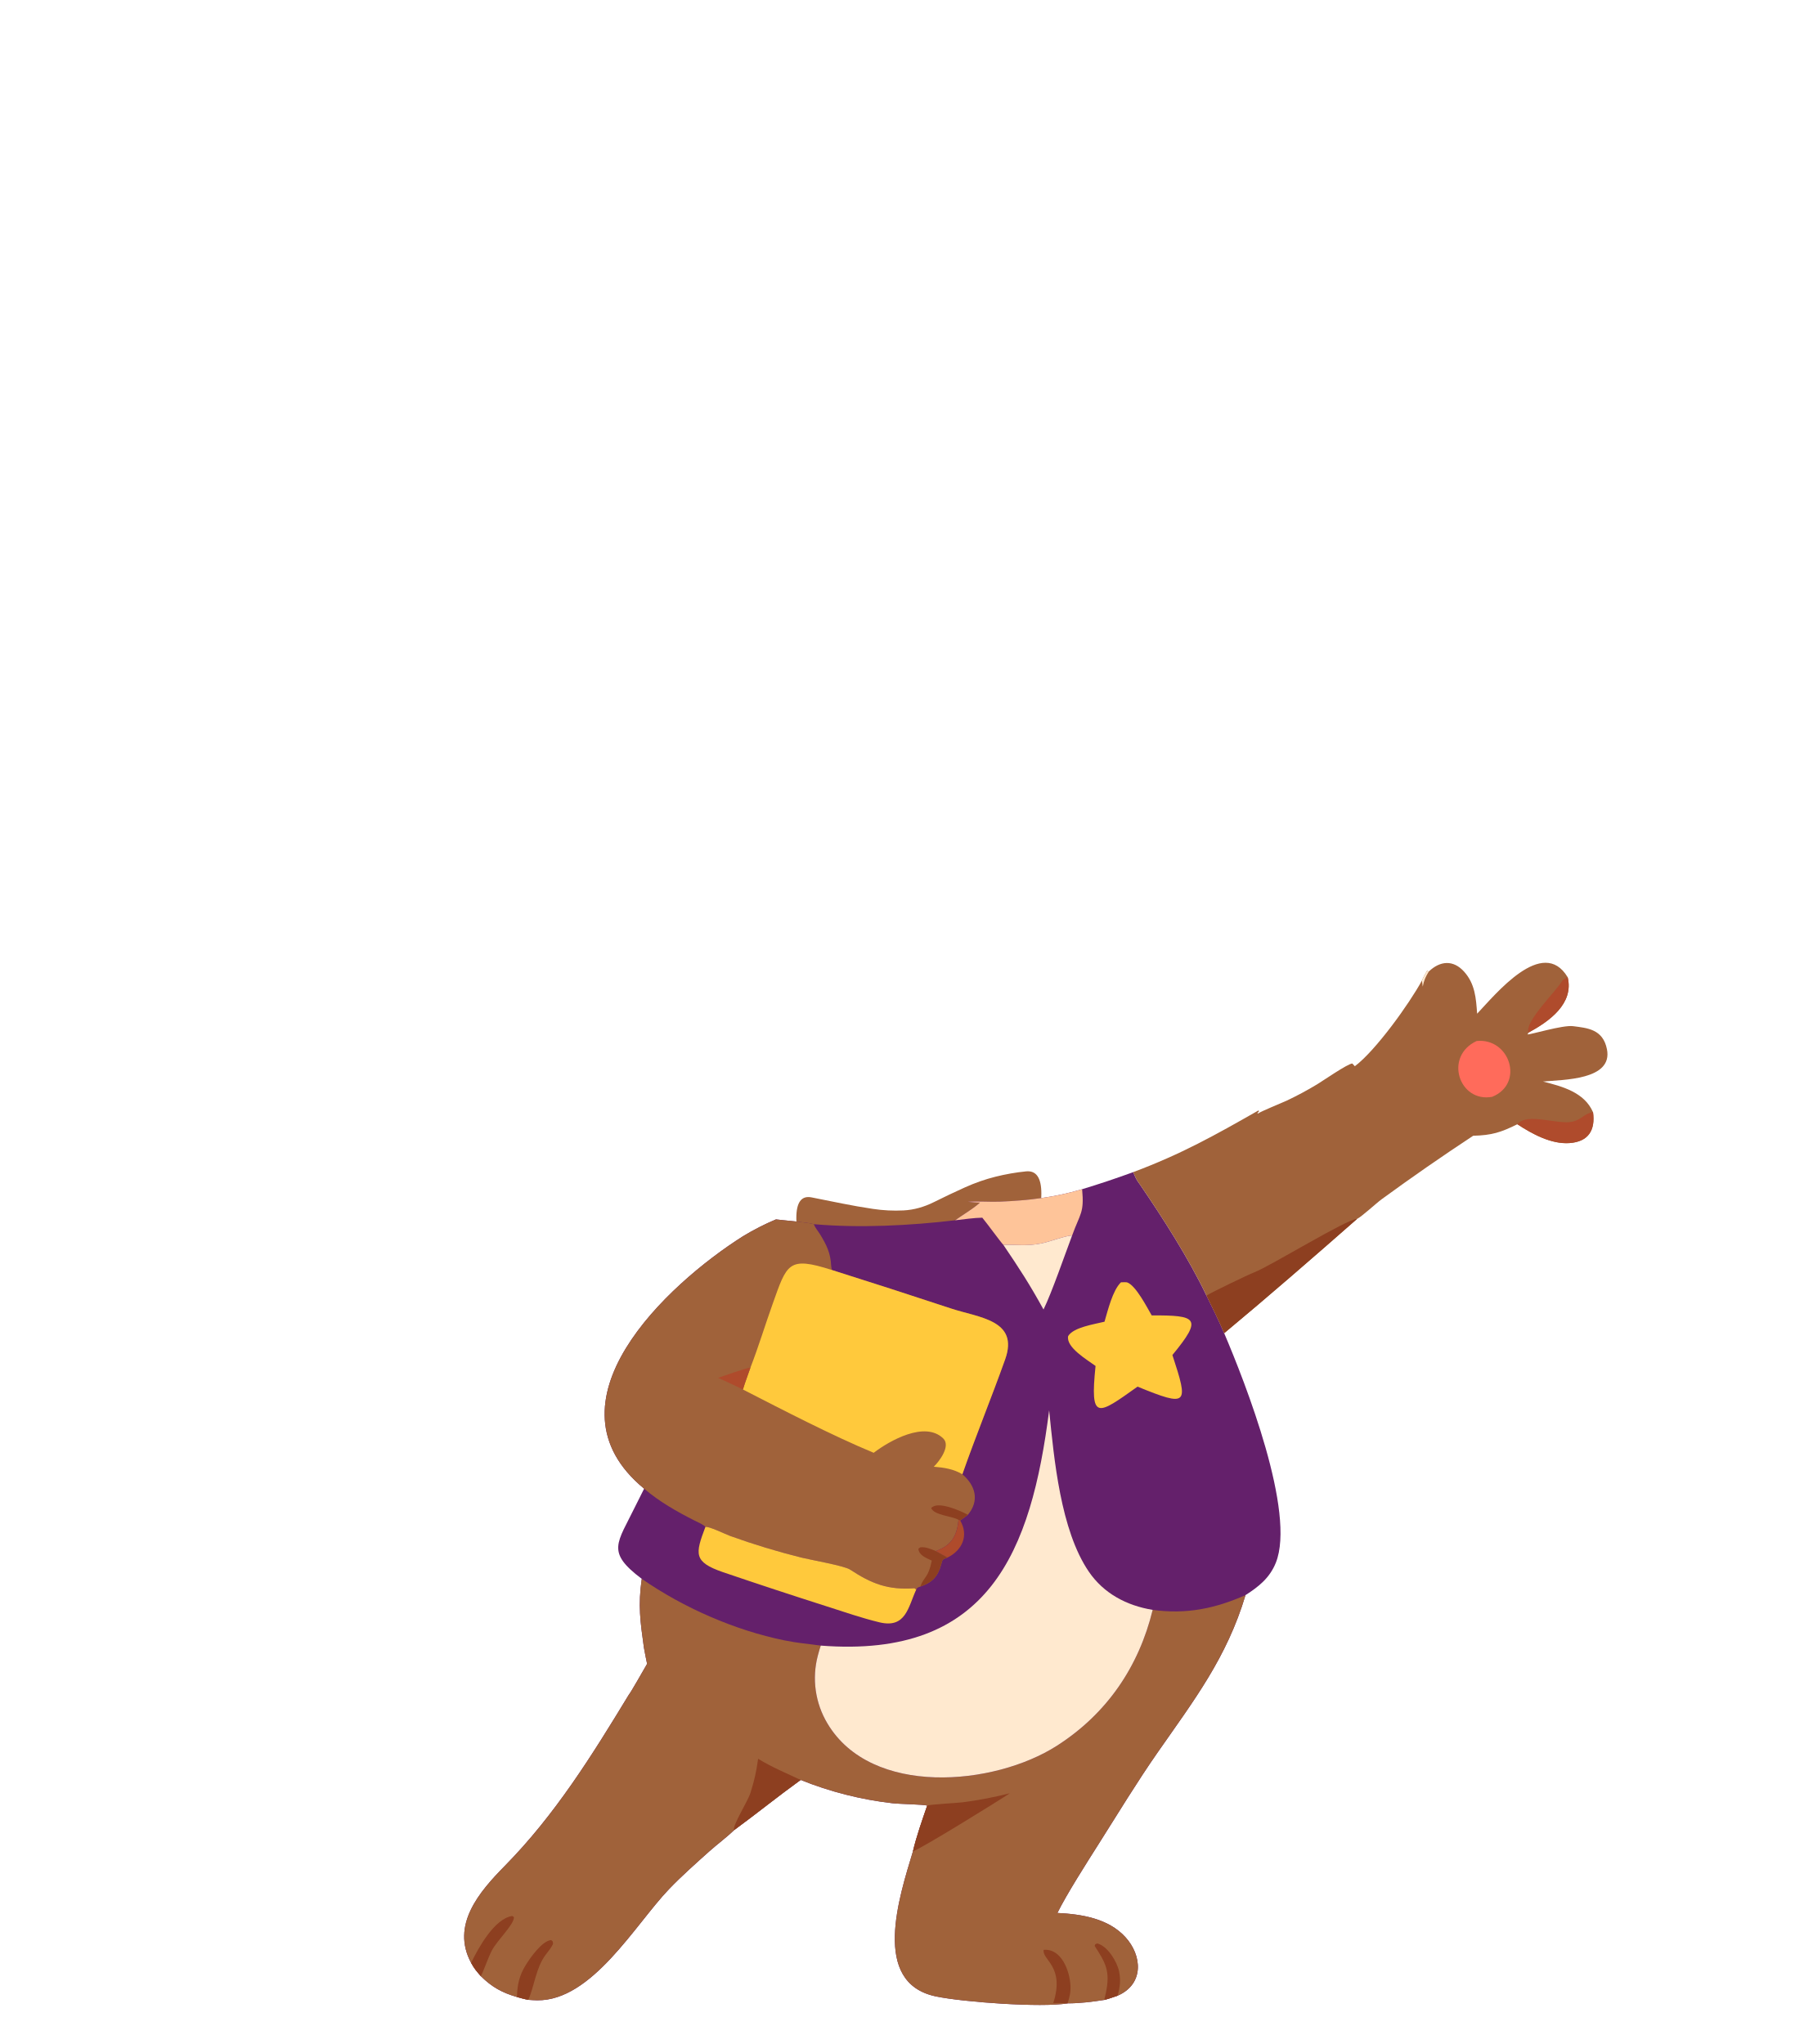
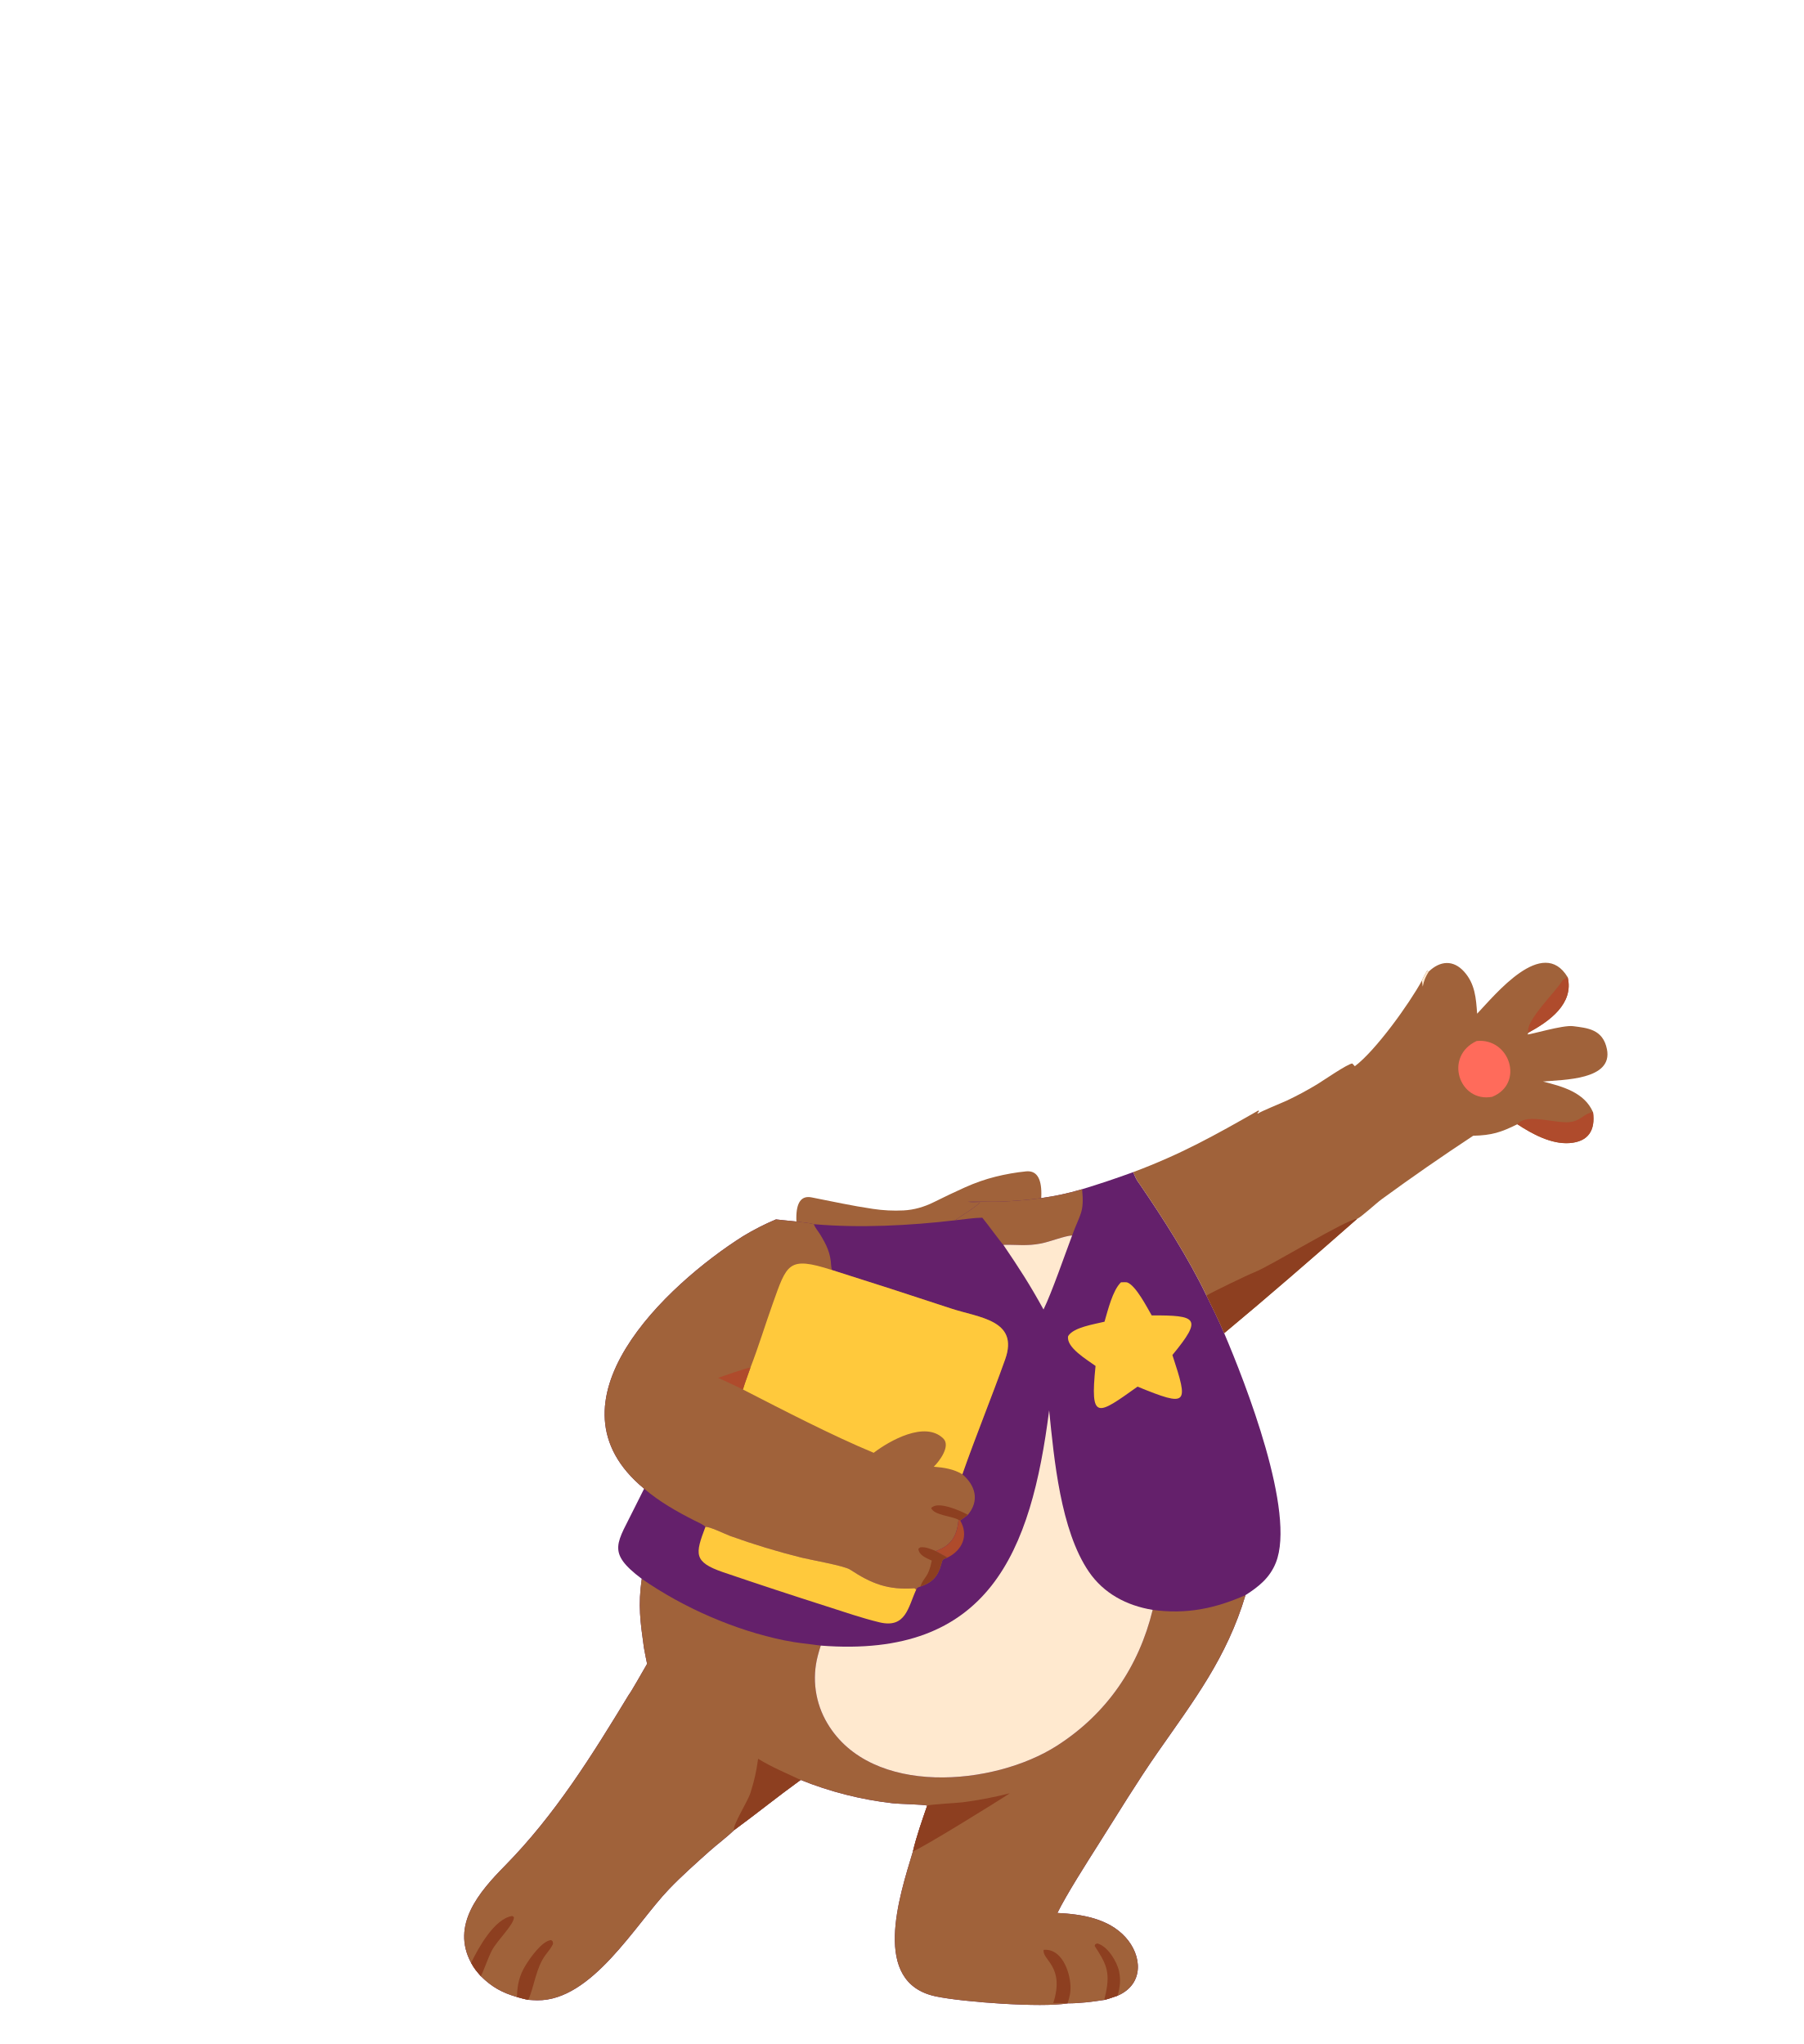
<svg xmlns="http://www.w3.org/2000/svg" width="1178" height="1335" viewBox="0 0 1178 1335" fill="none">
  <path d="M520 795.561C520 785.227 523.333 780.727 530 782.061C536.667 783.394 543.333 784.727 550 786.061C556.667 787.394 563.333 788.561 570 789.561C576.667 790.561 583.333 790.894 590 790.561C596.667 790.227 603.333 788.394 610 785.061C616.667 781.727 623.333 778.561 630 775.561C636.667 772.561 643.333 770.227 650 768.561C656.667 766.894 663.333 765.727 670 765.061C676.667 764.394 680 769.227 680 779.561C680 789.894 676.667 795.227 670 795.561C663.333 795.894 656.667 797.394 650 800.061C643.333 802.727 636.667 805.061 630 807.061C623.333 809.061 616.667 810.227 610 810.561C603.333 810.894 596.667 811.227 590 811.561C583.333 811.894 576.667 812.061 570 812.061C563.333 812.061 556.667 812.061 550 812.061C543.333 812.061 536.667 811.894 530 811.561C523.333 811.227 520 805.894 520 795.561Z" fill="#A0623A" />
  <path d="M706.617 776.712C717.83 773.309 728.952 769.587 739.956 765.559C741.482 769.079 741.951 770.447 744.285 773.518C759.591 795.87 776.02 821.618 787.819 846.167C791.763 854.23 795.935 862.476 799.384 870.749C813.283 903.341 846.38 987.874 833.081 1020.75C829.118 1030.56 821.999 1036.26 813.315 1041.81C801.072 1082.73 779.788 1110.33 755.863 1144.66C742.772 1163.44 729.656 1184.99 717.348 1204.46C709.864 1216.29 696.552 1237.1 690.476 1249.41C706.115 1250.19 723.574 1252.91 734.78 1265.08C745.927 1277.19 747.199 1295.88 729.877 1303.42C727.231 1304.31 723.717 1305.6 721.077 1306.22C713.123 1307.47 705.229 1308.45 697.152 1308.46C680.098 1311.36 628.886 1307.67 610.996 1303.89C568.613 1294.92 587.255 1238.66 596.164 1209.11C598.325 1199.74 602.329 1188.33 605.472 1179.27C602.477 1178.5 587.494 1178.3 582.599 1177.73C562.083 1175.36 541.978 1170.24 522.821 1162.53C507.82 1173.37 493.85 1184.7 479.29 1195.37C474.695 1199.87 468.215 1204.67 463.249 1209.11C454.188 1217.23 445.168 1225.19 436.757 1233.98C414.981 1256.7 386.559 1306.89 350.766 1306.46C348.839 1306.42 346.914 1306.32 344.993 1306.16C342.599 1305.73 339.955 1304.96 337.579 1304.32C327.721 1301.44 321.225 1297.82 313.987 1290.7C311.003 1287.25 309.854 1285.98 307.643 1282.03C294.316 1257.31 312.904 1235.67 329.68 1218.63C362.435 1185.36 386.57 1146.5 410.646 1106.83C411.852 1105.58 420.959 1089.39 422.547 1086.71C421.772 1083.32 421.13 1079.55 420.47 1076.1C418.101 1059.06 416.568 1048.57 419.06 1031.18C395.547 1013.49 403.069 1008.1 414.829 983.839C416.653 980.078 418.715 976.075 420.604 972.308C352.474 916.163 435.349 838.99 485.109 807.453C492.017 803.249 499.229 799.566 506.685 796.43C512.174 797.128 526.669 798.171 531.482 799.559C561.53 802.167 593.79 800.498 623.696 797.011C628.547 793.523 635.832 789.26 639.9 785.46C637.134 785.46 634.782 785.186 632.044 784.919C637.693 784.404 646.723 785.095 652.92 784.834C671.682 784.052 688.618 782.077 706.617 776.712Z" fill="#64206B" />
  <path d="M419.06 1031.18C446.268 1050.05 479.726 1064.74 512.219 1071.38C521.142 1073.2 527.315 1073.57 535.953 1074.79C535.255 1076.94 534.62 1079.11 534.05 1081.3C530.061 1096.34 532.333 1112.36 540.348 1125.7C568.992 1173.76 649.093 1166.5 690.163 1140.19C722.785 1119.29 743.633 1088.63 752.694 1051.46C774.638 1054.49 793.373 1050.62 813.315 1041.82C801.072 1082.73 779.788 1110.33 755.863 1144.66C742.772 1163.44 729.656 1185 717.348 1204.46C709.864 1216.29 696.552 1237.1 690.476 1249.41C706.115 1250.19 723.574 1252.91 734.78 1265.08C745.927 1277.19 747.199 1295.88 729.877 1303.42C727.231 1304.31 723.717 1305.6 721.077 1306.22C713.123 1307.47 705.229 1308.45 697.152 1308.46C680.098 1311.36 628.886 1307.67 610.996 1303.89C568.613 1294.92 587.255 1238.66 596.164 1209.11C598.325 1199.74 602.329 1188.33 605.472 1179.27C602.477 1178.5 587.494 1178.3 582.599 1177.73C562.083 1175.36 541.978 1170.24 522.821 1162.53C507.82 1173.37 493.85 1184.7 479.29 1195.37C474.695 1199.87 468.215 1204.67 463.249 1209.11C454.188 1217.23 445.168 1225.2 436.757 1233.98C414.981 1256.7 386.559 1306.89 350.766 1306.46C348.839 1306.42 346.914 1306.32 344.993 1306.16C342.599 1305.73 339.955 1304.96 337.579 1304.32C327.721 1301.44 321.225 1297.82 313.987 1290.7C311.003 1287.25 309.854 1285.98 307.643 1282.03C294.316 1257.31 312.904 1235.67 329.68 1218.63C362.435 1185.36 386.57 1146.5 410.646 1106.83C411.852 1105.58 420.959 1089.39 422.547 1086.71C421.772 1083.32 421.13 1079.55 420.47 1076.1C418.101 1059.06 416.568 1048.57 419.06 1031.18Z" fill="#A0623A" />
  <path d="M605.472 1179.27C607.684 1178.48 624.444 1177.64 628.457 1177.15C638.887 1175.82 649.223 1173.84 659.406 1171.23C653.409 1175.36 599.724 1208.57 596.164 1209.11C598.326 1199.74 602.33 1188.33 605.472 1179.27Z" fill="#8D3F20" />
  <path d="M495.057 1148.71C503.342 1153.88 513.834 1158.31 522.821 1162.53C507.82 1173.37 493.85 1184.7 479.29 1195.37C478.232 1192.19 488.293 1176.61 490.064 1170.93C492.825 1162.09 493.733 1157.66 495.057 1148.71Z" fill="#8D3F20" />
  <path d="M337.579 1304.32C337.756 1296.4 339.056 1290.33 343.316 1283.44C346.254 1278.68 353.957 1267.59 359.909 1267.12C361.355 1268.43 360.905 1267.62 361.123 1269.72C359.703 1272.55 358.102 1274.33 356.23 1276.83C350.007 1285.13 348.871 1297.42 344.993 1306.16C342.599 1305.73 339.955 1304.96 337.579 1304.32Z" fill="#8D3F20" />
  <path d="M307.643 1282.03C312.294 1272.32 322.854 1253.1 334.473 1251.39L335.596 1252.1C335.834 1256.86 324.693 1267.23 321.24 1273.82C318.574 1278.91 315.842 1287.3 313.987 1290.7C311.003 1287.25 309.854 1285.98 307.643 1282.03Z" fill="#8D3F20" />
  <path d="M681.48 1273.52C693.11 1272.42 698.534 1287.3 699.003 1296.79C699.231 1301.45 698.429 1304.1 697.152 1308.46C693.579 1308.2 691.363 1308.18 687.79 1308.27C695.476 1284.12 680.502 1280.36 681.48 1273.52Z" fill="#8D3F20" />
  <path d="M721.077 1306.22C721.448 1304.68 721.807 1303.12 722.139 1301.57C725.093 1287.51 722.022 1282.04 714.812 1270.97L715.164 1269.91L716.455 1269.31C723.235 1270.94 729.408 1281.17 730.745 1287.54C731.996 1293.49 731.273 1297.71 729.878 1303.42C727.231 1304.31 723.717 1305.6 721.077 1306.22Z" fill="#8D3F20" />
  <path d="M506.685 796.431C512.174 797.128 526.669 798.171 531.482 799.559C532.315 802.082 534.075 803.836 535.515 806.189C539.735 813.092 542.389 818.509 542.738 826.69L543.17 829.46C569.149 837.66 595.071 846.037 620.934 854.596C639.149 860.658 665.56 862.027 656.368 887.821C647.421 912.924 637.204 937.785 628.415 962.888C636.972 970.176 639.762 980.104 632.042 989.341L627.004 993.095L625.928 992.659C624.86 1003.14 621.481 1009.25 611.086 1013.04L618.783 1017.26C615.273 1018.69 615.645 1017.96 614.536 1021.95C612.363 1029.78 608.595 1033.66 600.948 1036.26C598.704 1037.19 599.474 1036.46 598.284 1038.21C597.904 1037.92 597.525 1037.64 597.146 1037.34C579.882 1038.58 569.108 1034.38 555.114 1025.15C551.305 1022.64 529.416 1018.82 523.591 1017.37C507.773 1013.45 492.167 1008.71 476.833 1003.19C473.491 1001.95 462.721 996.661 460.616 997.306C459.717 995.885 455.434 994.093 453.713 993.219C441.735 987.131 430.925 981.029 420.604 972.308C352.474 916.163 435.349 838.99 485.109 807.453C492.017 803.249 499.229 799.566 506.685 796.431Z" fill="#A0623A" />
  <path d="M490.086 893.101C495.083 880.272 499.72 865.13 504.378 852.073C513.905 825.36 514.538 820.308 543.17 829.46C569.149 837.66 595.071 846.037 620.934 854.596C639.149 860.658 665.56 862.027 656.368 887.821C647.421 912.924 637.204 937.785 628.415 962.888C622.61 959.42 616.348 958.501 609.76 957.96C613.515 954.284 620.907 944.395 615.961 939.532C604.05 927.818 580.908 940.934 570.516 948.867C543.094 937.453 511.773 921.189 485.119 907.526C486.501 902.976 488.504 897.657 490.086 893.101Z" fill="#FFC93C" />
  <path d="M608.454 1019.29C604.856 1017.53 600.065 1015.94 599.702 1011.54L600.911 1010.61C604.329 1010.14 607.86 1011.74 611.086 1013.04L618.783 1017.26C615.273 1018.69 615.645 1017.96 614.536 1021.95C612.362 1029.78 608.595 1033.66 600.948 1036.26C603.436 1029.38 606.142 1030.87 608.454 1019.29Z" fill="#8D3F20" />
  <path d="M468.903 899.9C474.394 898.068 484.822 894.281 490.086 893.101C488.504 897.657 486.501 902.976 485.119 907.526C479.758 904.886 474.353 902.344 468.903 899.9Z" fill="#AF4B2C" />
  <path d="M625.928 992.658C621.812 990.175 609.921 989.706 608.07 984.98C612.173 979.98 627.262 986.785 632.042 989.341L627.004 993.095L625.928 992.658Z" fill="#8D3F20" />
  <path d="M535.954 1074.79C645.969 1083.38 673.331 1013.34 685.091 921.124C688.299 952.915 692.523 999.366 710.953 1026.44C720.699 1040.77 735.725 1048.68 752.694 1051.46C743.633 1088.63 722.785 1119.29 690.163 1140.19C649.093 1166.5 568.992 1173.76 540.348 1125.7C532.333 1112.36 530.061 1096.34 534.05 1081.3C534.62 1079.11 535.255 1076.94 535.954 1074.79Z" fill="#FFE9CF" />
  <path d="M460.616 997.306C462.721 996.661 473.491 1001.95 476.833 1003.19C492.167 1008.71 507.774 1013.45 523.591 1017.37C529.416 1018.82 551.305 1022.64 555.115 1025.15C569.108 1034.38 579.882 1038.58 597.146 1037.34C597.525 1037.64 597.905 1037.92 598.284 1038.21C593.043 1049.55 591.595 1063.78 574.249 1059.58C562.56 1056.76 551.153 1052.77 539.692 1049.12C517.038 1041.89 494.454 1034.45 471.945 1026.78C452.781 1020.12 453.938 1014.95 460.616 997.306Z" fill="#FFC93C" />
-   <path d="M632.044 784.919C637.693 784.404 646.723 785.095 652.92 784.834C671.682 784.052 688.618 782.077 706.617 776.712C708.084 792.291 705.385 792.337 700.092 806.925C695.528 807.082 685.606 811.006 680 812.121C670.404 814.044 663.839 812.792 655.182 813.059C653.448 811.28 644.434 798.901 641.437 795.309C636.45 795.342 628.835 796.431 623.697 797.011C628.547 793.523 635.832 789.26 639.9 785.46C637.134 785.46 634.782 785.186 632.044 784.919Z" fill="#FEC499" />
+   <path d="M632.044 784.919C637.693 784.404 646.723 785.095 652.92 784.834C671.682 784.052 688.618 782.077 706.617 776.712C708.084 792.291 705.385 792.337 700.092 806.925C695.528 807.082 685.606 811.006 680 812.121C670.404 814.044 663.839 812.792 655.182 813.059C653.448 811.28 644.434 798.901 641.437 795.309C636.45 795.342 628.835 796.431 623.697 797.011C628.547 793.523 635.832 789.26 639.9 785.46C637.134 785.46 634.782 785.186 632.044 784.919Z" fill="#A0623A" />
  <path d="M655.182 813.059C663.839 812.792 670.404 814.044 680 812.121C685.606 811.006 695.529 807.082 700.092 806.925C695.437 819.265 686.793 844.329 681.415 855.274C672.379 838.853 665.736 828.645 655.182 813.059Z" fill="#FFE9CF" />
  <path d="M625.928 992.659L627.004 993.095C632.68 1002.79 628.465 1012.47 618.783 1017.26L611.086 1013.04C621.481 1009.25 624.859 1003.14 625.928 992.659Z" fill="#AF4B2C" />
  <path d="M731.977 837.517C732.733 837.478 735.477 837.38 736.012 837.569C741.768 839.59 749.115 854.12 752.049 859.119C781.522 859.061 785.603 860.71 765.576 885.005C776.189 917.421 775.994 919.227 742.805 905.655C716.52 924.39 711.676 928.294 715.392 892.149C709.975 888.153 695.946 880.005 697.497 872.613C701.044 866.883 714.388 864.941 721.227 863.252C723.476 855.704 726.501 842.83 731.977 837.517Z" fill="#FFC93C" />
  <path d="M964.565 662.07C976.312 649.727 1007.38 611.156 1023.69 638.262C1027.88 655.59 1011.61 667.102 998.119 674.429L997.473 675.596C998.738 676 1020.46 669.319 1027.25 670.225C1036.42 671.444 1046.7 672.069 1049.33 685.289C1053.34 705.497 1020.77 705.118 1007.55 706.377C1020.12 709.564 1034.59 713.371 1040.24 726.415C1041.84 738.128 1037.28 745.683 1024.9 746.583C1012.95 747.443 1000.44 740.592 990.824 734.276C980.139 739.582 974.174 741.499 961.99 741.792C941.728 755.129 921.8 768.961 902.21 783.269C898.748 785.786 889.113 794.723 886.153 796.118C858.427 820.49 827.683 847.23 799.384 870.748C795.935 862.476 791.763 854.23 787.819 846.167C776.02 821.618 759.591 795.87 744.285 773.518C741.951 770.447 741.482 769.079 739.956 765.559C771.528 753.734 793.269 741.505 821.816 725.235L822.11 725.828L821.021 727.06L821.621 727.223C823.205 725.919 837.032 720.352 840.422 718.762C847.156 715.574 853.727 712.048 860.103 708.189C863.721 705.999 880.012 694.747 883.037 694.597L884.706 696.384C898.311 686.163 920.183 655.714 928.521 640.424C929.616 637.878 930.516 636.367 931.885 633.997L933.012 634.513C940.392 627.465 948.997 626.749 956.083 634.648C963.209 642.6 963.841 651.96 964.565 662.07Z" fill="#A0623A" />
  <path d="M787.819 846.167C791.776 843.742 814.815 832.635 819.085 830.972C829.939 826.742 879.986 795.837 886.153 796.118C858.428 820.49 827.684 847.23 799.384 870.749C795.936 862.477 791.763 854.23 787.819 846.167Z" fill="#8D3F20" />
  <path d="M990.824 734.276C997.297 726.278 1017.39 734.934 1026.99 732.536C1033.38 730.939 1034.43 727.197 1040.24 726.415C1041.84 738.129 1037.28 745.683 1024.9 746.583C1012.95 747.443 1000.44 740.592 990.824 734.276Z" fill="#AF4B2C" />
  <path d="M998.119 674.429C995.302 667.337 1016.42 647.273 1020.19 640.479C1020.53 639.867 1022.88 638.65 1023.69 638.262C1027.88 655.591 1011.61 667.102 998.119 674.429Z" fill="#AF4B2C" />
  <path d="M931.885 633.997L933.013 634.513C930.803 638.202 929.942 640.007 929.042 644.396L928.521 640.425C929.616 637.878 930.516 636.367 931.885 633.997Z" fill="#FFE9CF" />
  <path d="M964.239 679.911C985.889 677.701 995.641 707.739 974.383 716.369C952.759 720.352 942.693 689.93 964.239 679.911Z" fill="#FF6B5B" />
</svg>
